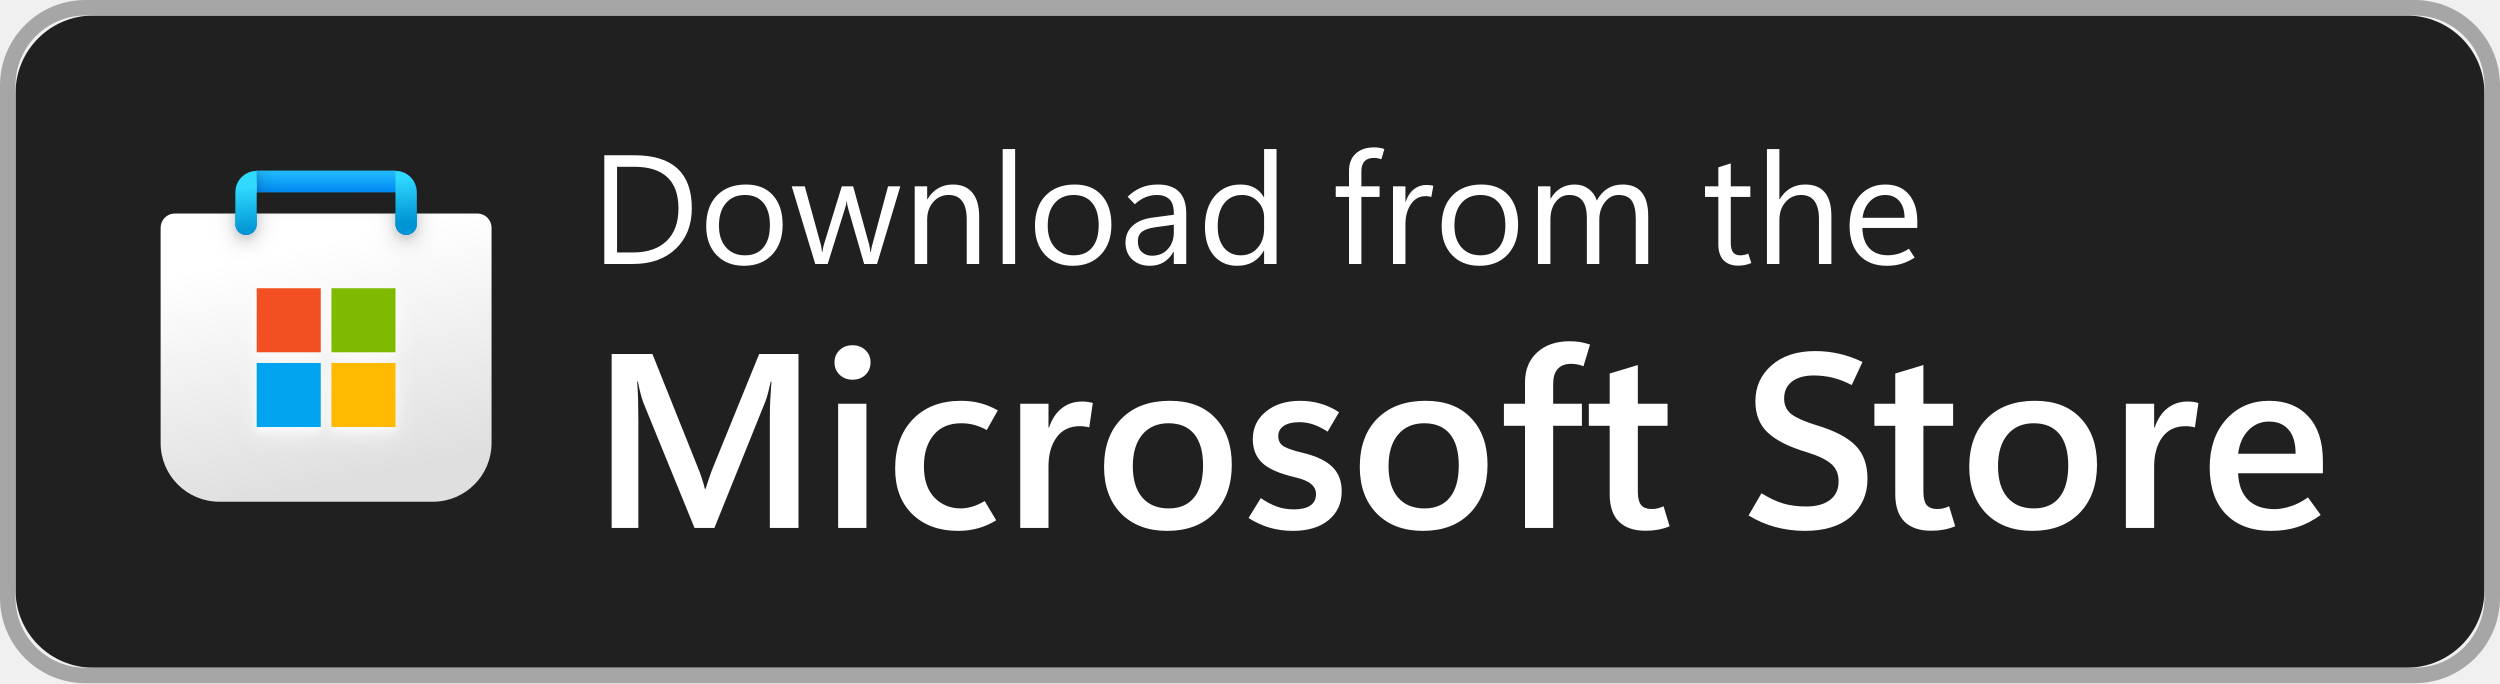
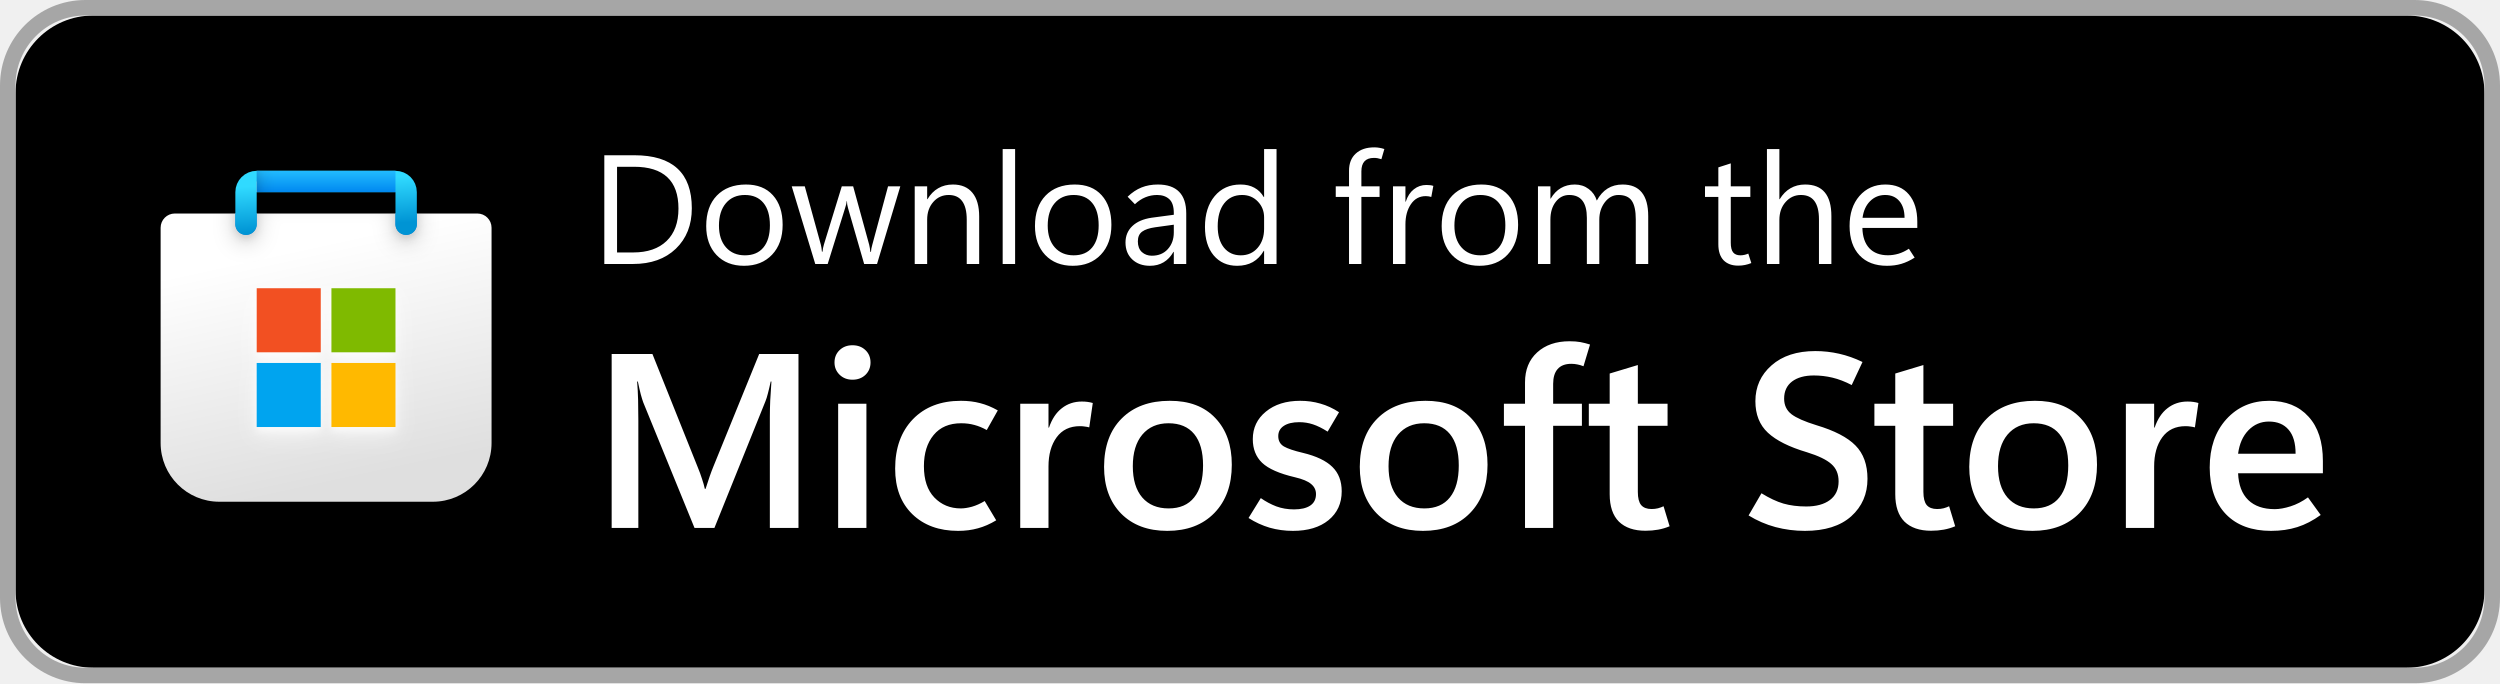
<svg xmlns="http://www.w3.org/2000/svg" width="161" height="44" viewBox="0 0 161 44" fill="none">
-   <rect x="1" y="1" width="159" height="42" rx="5" ry="5" fill="#202020" />
+   <rect x="1" y="1" width="159" height="42" rx="5" ry="5" fill="#000000" />
  <rect x="0.5" y="0.5" width="160" height="43" rx="5" ry="5" stroke="#a6a6a6" />
  <g clip-path="url(#clip0_1049_9370)">
    <g clip-path="url(#clip1_1049_9370)">
      <path d="M10.344 14.667C10.344 14.16 10.754 13.75 11.26 13.75H30.74C31.246 13.75 31.656 14.16 31.656 14.667V28.531C31.656 30.62 29.963 32.312 27.875 32.312H14.125C12.037 32.312 10.344 30.62 10.344 28.531V14.667Z" fill="url(#paint0_linear_1049_9370)" />
      <mask id="mask0_1049_9370" style="mask-type:alpha" maskUnits="userSpaceOnUse" x="10" y="13" width="22" height="20">
        <path d="M10.344 14.667C10.344 14.16 10.754 13.75 11.26 13.75H30.74C31.246 13.75 31.656 14.16 31.656 14.667V28.531C31.656 30.62 29.963 32.312 27.875 32.312H14.125C12.037 32.312 10.344 30.62 10.344 28.531V14.667Z" fill="url(#paint1_linear_1049_9370)" />
      </mask>
      <g mask="url(#mask0_1049_9370)">
        <g filter="url(#filter0_dd_1049_9370)">
          <path d="M15.844 14.438V11.688H26.156V14.438" stroke="url(#paint2_linear_1049_9370)" stroke-width="1.375" stroke-linecap="round" />
        </g>
      </g>
      <g filter="url(#filter1_dd_1049_9370)">
        <path d="M20.657 18.562H16.532V22.688H20.657V18.562Z" fill="#F25022" />
        <path d="M25.469 18.562H21.344V22.688H25.469V18.562Z" fill="#7FBA00" />
        <path d="M25.469 23.375H21.344V27.5H25.469V23.375Z" fill="#FFB900" />
        <path d="M20.656 23.375H16.531V27.5H20.656V23.375Z" fill="#00A4EF" />
      </g>
      <path d="M15.844 14.438V12.375C15.844 11.995 16.152 11.688 16.531 11.688H25.469C25.848 11.688 26.156 11.995 26.156 12.375V14.438" stroke="url(#paint3_linear_1049_9370)" stroke-width="1.375" stroke-linecap="round" />
      <rect x="16.531" y="11" width="8.938" height="1.375" fill="url(#paint4_linear_1049_9370)" />
      <mask id="mask1_1049_9370" style="mask-type:alpha" maskUnits="userSpaceOnUse" x="16" y="11" width="10" height="2">
        <rect x="16.531" y="11" width="8.938" height="1.375" fill="url(#paint5_linear_1049_9370)" />
      </mask>
      <g mask="url(#mask1_1049_9370)">
        <g filter="url(#filter2_dd_1049_9370)">
          <rect x="14.545" y="11.688" width="1.986" height="3.438" fill="#C4C4C4" />
        </g>
      </g>
    </g>
  </g>
  <path d="M38.918 17V9.998H40.852C42.085 9.998 43.01 10.283 43.625 10.852C44.243 11.419 44.553 12.272 44.553 13.411C44.553 14.492 44.209 15.361 43.523 16.019C42.839 16.673 41.922 17 40.773 17H38.918ZM39.738 10.74V16.258H40.783C41.701 16.258 42.416 16.012 42.927 15.521C43.438 15.029 43.693 14.332 43.693 13.431C43.693 12.532 43.454 11.86 42.976 11.414C42.5 10.965 41.786 10.74 40.832 10.74H39.738ZM47.912 17.117C47.173 17.117 46.582 16.884 46.14 16.419C45.7 15.95 45.48 15.33 45.48 14.559C45.48 13.722 45.708 13.068 46.164 12.596C46.62 12.124 47.242 11.886 48.029 11.883C48.775 11.88 49.356 12.109 49.773 12.571C50.192 13.034 50.402 13.67 50.402 14.48C50.402 15.281 50.176 15.921 49.724 16.399C49.274 16.878 48.671 17.117 47.912 17.117ZM47.971 16.443C48.488 16.443 48.885 16.276 49.162 15.94C49.442 15.602 49.582 15.125 49.582 14.51C49.582 13.882 49.442 13.4 49.162 13.065C48.882 12.726 48.485 12.557 47.971 12.557C47.456 12.557 47.05 12.732 46.75 13.084C46.45 13.435 46.301 13.917 46.301 14.529C46.301 15.122 46.452 15.589 46.755 15.931C47.058 16.273 47.463 16.443 47.971 16.443ZM57.98 12L56.481 17H55.651L54.616 13.411C54.59 13.32 54.572 13.243 54.562 13.182C54.556 13.117 54.55 13.042 54.543 12.957H54.523C54.517 13.042 54.505 13.115 54.489 13.177C54.473 13.239 54.45 13.317 54.421 13.411L53.303 17H52.502L50.988 12H51.828L52.863 15.76C52.88 15.815 52.893 15.88 52.902 15.955C52.915 16.03 52.925 16.115 52.932 16.209H52.971C52.977 16.137 52.987 16.064 53 15.989C53.013 15.911 53.033 15.831 53.059 15.75L54.211 12H54.943L55.978 15.77C55.995 15.831 56.008 15.9 56.018 15.975C56.031 16.046 56.042 16.128 56.052 16.219H56.091C56.094 16.154 56.102 16.084 56.115 16.009C56.132 15.934 56.151 15.854 56.174 15.77L57.19 12H57.98ZM63.059 17H62.258V14.148C62.258 13.618 62.16 13.221 61.965 12.957C61.773 12.69 61.483 12.557 61.096 12.557C60.695 12.557 60.363 12.708 60.1 13.011C59.839 13.31 59.709 13.69 59.709 14.148V17H58.908V12H59.709V12.83H59.728C59.917 12.514 60.148 12.278 60.422 12.122C60.695 11.963 61.011 11.883 61.369 11.883C61.916 11.883 62.334 12.06 62.624 12.415C62.914 12.767 63.059 13.276 63.059 13.943V17ZM64.572 17V9.598H65.373V17H64.572ZM69.084 17.117C68.345 17.117 67.754 16.884 67.311 16.419C66.872 15.95 66.652 15.33 66.652 14.559C66.652 13.722 66.88 13.068 67.336 12.596C67.792 12.124 68.413 11.886 69.201 11.883C69.947 11.88 70.528 12.109 70.944 12.571C71.364 13.034 71.574 13.67 71.574 14.48C71.574 15.281 71.348 15.921 70.895 16.399C70.446 16.878 69.842 17.117 69.084 17.117ZM69.143 16.443C69.66 16.443 70.057 16.276 70.334 15.94C70.614 15.602 70.754 15.125 70.754 14.51C70.754 13.882 70.614 13.4 70.334 13.065C70.054 12.726 69.657 12.557 69.143 12.557C68.628 12.557 68.221 12.732 67.922 13.084C67.622 13.435 67.473 13.917 67.473 14.529C67.473 15.122 67.624 15.589 67.927 15.931C68.23 16.273 68.635 16.443 69.143 16.443ZM76.394 17H75.593V16.219H75.573C75.401 16.518 75.188 16.743 74.934 16.893C74.683 17.042 74.39 17.117 74.055 17.117C73.586 17.117 73.207 16.98 72.917 16.707C72.627 16.434 72.482 16.071 72.482 15.618C72.482 15.192 72.629 14.838 72.922 14.559C73.215 14.279 73.63 14.1 74.167 14.021L75.593 13.831V13.719C75.593 13.299 75.495 13.001 75.3 12.825C75.105 12.646 74.844 12.557 74.519 12.557C74.258 12.557 74.007 12.605 73.767 12.703C73.526 12.801 73.299 12.95 73.088 13.152L72.619 12.669C72.899 12.399 73.197 12.2 73.513 12.073C73.829 11.946 74.18 11.883 74.567 11.883C75.173 11.883 75.629 12.039 75.935 12.352C76.241 12.661 76.394 13.126 76.394 13.748V17ZM75.593 14.969V14.471L74.387 14.637C74.019 14.689 73.742 14.782 73.557 14.915C73.371 15.049 73.278 15.258 73.278 15.545C73.278 15.844 73.365 16.074 73.537 16.233C73.713 16.39 73.926 16.468 74.177 16.468C74.61 16.468 74.953 16.326 75.207 16.043C75.464 15.76 75.593 15.402 75.593 14.969ZM81.389 16.15C81.203 16.473 80.967 16.715 80.681 16.878C80.397 17.037 80.061 17.117 79.67 17.117C79.042 17.117 78.539 16.894 78.161 16.448C77.787 15.999 77.6 15.389 77.6 14.617C77.6 13.79 77.808 13.128 78.225 12.63C78.641 12.132 79.196 11.883 79.89 11.883C80.235 11.883 80.531 11.951 80.778 12.088C81.029 12.221 81.232 12.423 81.389 12.693H81.408V9.598H82.209V17H81.408V16.15H81.389ZM78.42 14.578C78.42 15.154 78.553 15.61 78.82 15.945C79.091 16.277 79.452 16.443 79.904 16.443C80.353 16.443 80.716 16.282 80.993 15.96C81.27 15.638 81.408 15.231 81.408 14.739V14.002C81.408 13.598 81.273 13.257 81.003 12.977C80.736 12.697 80.399 12.557 79.992 12.557C79.504 12.557 79.12 12.736 78.84 13.094C78.56 13.452 78.42 13.947 78.42 14.578ZM88.962 10.252C88.871 10.223 88.788 10.201 88.713 10.188C88.641 10.175 88.565 10.169 88.483 10.169C88.21 10.169 88.007 10.242 87.873 10.389C87.74 10.535 87.673 10.75 87.673 11.033V12H88.845V12.684H87.673V17H86.877V12.684H86.022V12H86.877V10.994C86.877 10.522 87.022 10.154 87.311 9.891C87.601 9.624 87.998 9.49 88.503 9.49C88.627 9.49 88.739 9.5 88.84 9.52C88.941 9.536 89.045 9.562 89.152 9.598L88.962 10.252ZM92.175 12.684C92.113 12.664 92.058 12.651 92.009 12.645C91.96 12.635 91.898 12.63 91.823 12.63C91.416 12.63 91.096 12.804 90.861 13.152C90.627 13.497 90.51 13.93 90.51 14.451V17H89.709V12H90.51V12.991H90.529C90.643 12.64 90.817 12.373 91.052 12.19C91.286 12.005 91.556 11.912 91.862 11.912C91.963 11.912 92.048 11.917 92.116 11.927C92.188 11.937 92.251 11.951 92.307 11.971L92.175 12.684ZM95.275 17.117C94.537 17.117 93.946 16.884 93.503 16.419C93.064 15.95 92.844 15.33 92.844 14.559C92.844 13.722 93.072 13.068 93.527 12.596C93.983 12.124 94.605 11.886 95.393 11.883C96.138 11.88 96.719 12.109 97.136 12.571C97.556 13.034 97.766 13.67 97.766 14.48C97.766 15.281 97.539 15.921 97.087 16.399C96.638 16.878 96.034 17.117 95.275 17.117ZM95.334 16.443C95.852 16.443 96.249 16.276 96.525 15.94C96.805 15.602 96.945 15.125 96.945 14.51C96.945 13.882 96.805 13.4 96.525 13.065C96.245 12.726 95.848 12.557 95.334 12.557C94.82 12.557 94.413 12.732 94.113 13.084C93.814 13.435 93.664 13.917 93.664 14.529C93.664 15.122 93.815 15.589 94.118 15.931C94.421 16.273 94.826 16.443 95.334 16.443ZM106.145 17H105.344V14.129C105.344 13.575 105.257 13.175 105.085 12.928C104.916 12.68 104.629 12.557 104.226 12.557C103.884 12.557 103.592 12.713 103.352 13.025C103.114 13.338 102.995 13.712 102.995 14.148V17H102.194V14.031C102.194 13.54 102.1 13.172 101.911 12.928C101.722 12.68 101.438 12.557 101.057 12.557C100.705 12.557 100.415 12.705 100.188 13.001C99.96 13.294 99.846 13.676 99.846 14.148V17H99.045V12H99.846V12.791H99.865C100.044 12.488 100.262 12.262 100.52 12.112C100.78 11.959 101.079 11.883 101.418 11.883C101.76 11.883 102.058 11.979 102.312 12.171C102.565 12.36 102.74 12.609 102.834 12.918C103.02 12.573 103.251 12.314 103.527 12.142C103.804 11.969 104.126 11.883 104.494 11.883C105.044 11.883 105.456 12.052 105.729 12.391C106.006 12.729 106.145 13.239 106.145 13.919V17ZM112.785 16.941C112.648 16.997 112.513 17.037 112.38 17.064C112.25 17.093 112.102 17.107 111.936 17.107C111.538 17.107 111.226 16.992 110.998 16.761C110.773 16.526 110.661 16.181 110.661 15.726V12.684H109.802V12H110.661V10.779L111.462 10.521V12H112.722V12.684H111.462V15.633C111.462 15.919 111.512 16.126 111.613 16.253C111.717 16.38 111.872 16.443 112.077 16.443C112.175 16.443 112.269 16.432 112.36 16.409C112.451 16.386 112.528 16.36 112.59 16.331L112.785 16.941ZM117.941 17H117.141V14.119C117.141 13.598 117.043 13.208 116.848 12.947C116.656 12.687 116.366 12.557 115.979 12.557C115.588 12.557 115.259 12.708 114.992 13.011C114.725 13.31 114.592 13.696 114.592 14.168V17H113.791V9.598H114.592V12.83H114.611C114.803 12.514 115.036 12.278 115.31 12.122C115.583 11.963 115.897 11.883 116.252 11.883C116.815 11.883 117.237 12.052 117.517 12.391C117.8 12.729 117.941 13.239 117.941 13.919V17ZM123.474 14.681H119.938C119.951 15.244 120.1 15.678 120.383 15.984C120.669 16.287 121.07 16.439 121.584 16.439C121.809 16.439 122.033 16.406 122.258 16.341C122.486 16.273 122.71 16.165 122.932 16.019L123.303 16.59C123.02 16.772 122.736 16.906 122.453 16.99C122.17 17.075 121.859 17.117 121.521 17.117C120.765 17.117 120.176 16.893 119.753 16.443C119.33 15.994 119.117 15.367 119.113 14.563C119.11 13.759 119.322 13.112 119.748 12.62C120.178 12.129 120.734 11.883 121.418 11.883C122.069 11.883 122.574 12.096 122.932 12.523C123.293 12.946 123.474 13.533 123.474 14.285V14.681ZM122.653 14.026C122.65 13.564 122.538 13.204 122.316 12.947C122.095 12.687 121.791 12.557 121.403 12.557C121.022 12.557 120.699 12.69 120.432 12.957C120.168 13.221 120.007 13.577 119.948 14.026H122.653Z" fill="white" />
  <path d="M51.422 34H49.578V26.852C49.578 26.529 49.586 26.177 49.602 25.797C49.622 25.412 49.648 25.003 49.68 24.57H49.633C49.57 24.867 49.51 25.122 49.453 25.336C49.401 25.544 49.349 25.711 49.297 25.836L46.008 34H44.727L41.422 25.906C41.38 25.792 41.328 25.622 41.266 25.398C41.208 25.174 41.146 24.898 41.078 24.57H41.031C41.062 24.945 41.083 25.344 41.094 25.766C41.104 26.182 41.109 26.622 41.109 27.086V34H39.391V22.797H42.016L44.93 30.078C45.044 30.354 45.138 30.609 45.211 30.844C45.289 31.073 45.349 31.287 45.391 31.484H45.438C45.531 31.188 45.62 30.919 45.703 30.68C45.786 30.44 45.865 30.232 45.938 30.055L48.891 22.797H51.422V34ZM54.898 24.453C54.565 24.453 54.289 24.346 54.07 24.133C53.852 23.919 53.742 23.656 53.742 23.344C53.742 23.021 53.852 22.755 54.07 22.547C54.289 22.338 54.565 22.234 54.898 22.234C55.237 22.234 55.516 22.338 55.734 22.547C55.953 22.755 56.062 23.021 56.062 23.344C56.062 23.662 55.953 23.927 55.734 24.141C55.516 24.349 55.237 24.453 54.898 24.453ZM55.797 34H53.977V26H55.797V34ZM64.156 33.508C63.76 33.747 63.367 33.919 62.977 34.023C62.586 34.133 62.161 34.188 61.703 34.188C60.474 34.188 59.49 33.828 58.75 33.109C58.016 32.391 57.648 31.414 57.648 30.18C57.648 28.852 58.029 27.792 58.789 27C59.555 26.208 60.586 25.812 61.883 25.812C62.336 25.812 62.747 25.862 63.117 25.961C63.492 26.055 63.872 26.211 64.258 26.43L63.547 27.695C63.276 27.544 63.01 27.435 62.75 27.367C62.49 27.294 62.206 27.258 61.898 27.258C61.133 27.258 60.542 27.51 60.125 28.016C59.708 28.521 59.5 29.19 59.5 30.023C59.5 30.898 59.724 31.57 60.172 32.039C60.625 32.508 61.193 32.742 61.875 32.742C62.083 32.742 62.323 32.706 62.594 32.633C62.865 32.555 63.138 32.432 63.414 32.266L64.156 33.508ZM70.148 27.523C70.049 27.497 69.953 27.479 69.859 27.469C69.771 27.453 69.667 27.445 69.547 27.445C68.896 27.445 68.396 27.685 68.047 28.164C67.698 28.643 67.523 29.268 67.523 30.039V34H65.703V26H67.523V27.539H67.555C67.742 26.987 68.018 26.57 68.383 26.289C68.747 26.003 69.177 25.859 69.672 25.859C69.812 25.859 69.938 25.867 70.047 25.883C70.162 25.898 70.271 25.922 70.375 25.953L70.148 27.523ZM75.172 34.188C73.922 34.188 72.93 33.815 72.195 33.07C71.466 32.32 71.102 31.318 71.102 30.062C71.107 28.734 71.487 27.695 72.242 26.945C72.997 26.19 74.026 25.812 75.328 25.812C76.583 25.807 77.562 26.177 78.266 26.922C78.974 27.662 79.328 28.664 79.328 29.93C79.328 31.232 78.953 32.268 78.203 33.039C77.458 33.805 76.448 34.188 75.172 34.188ZM75.258 32.742C75.982 32.742 76.531 32.505 76.906 32.031C77.287 31.557 77.477 30.872 77.477 29.977C77.477 29.091 77.287 28.417 76.906 27.953C76.526 27.49 75.974 27.258 75.25 27.258C74.537 27.258 73.974 27.503 73.562 27.992C73.156 28.482 72.953 29.159 72.953 30.023C72.953 30.893 73.156 31.565 73.562 32.039C73.969 32.508 74.534 32.742 75.258 32.742ZM80.406 33.359L81.195 32.078C81.508 32.297 81.838 32.474 82.188 32.609C82.542 32.74 82.924 32.805 83.336 32.805C83.784 32.805 84.13 32.724 84.375 32.562C84.625 32.396 84.75 32.148 84.75 31.82C84.75 31.56 84.646 31.344 84.438 31.172C84.234 30.995 83.885 30.849 83.391 30.734C82.391 30.5 81.688 30.19 81.281 29.805C80.88 29.419 80.68 28.912 80.68 28.281C80.68 27.557 80.961 26.966 81.523 26.508C82.086 26.044 82.823 25.812 83.734 25.812C84.188 25.812 84.62 25.872 85.031 25.992C85.443 26.107 85.844 26.292 86.234 26.547L85.5 27.797C85.156 27.578 84.841 27.422 84.555 27.328C84.268 27.234 83.974 27.188 83.672 27.188C83.245 27.188 82.912 27.268 82.672 27.43C82.438 27.586 82.32 27.805 82.32 28.086C82.32 28.383 82.44 28.604 82.68 28.75C82.924 28.891 83.333 29.029 83.906 29.164C84.771 29.372 85.404 29.674 85.805 30.07C86.206 30.461 86.406 30.984 86.406 31.641C86.406 32.417 86.122 33.036 85.555 33.5C84.992 33.958 84.229 34.188 83.266 34.188C82.745 34.188 82.245 34.12 81.766 33.984C81.292 33.844 80.838 33.635 80.406 33.359ZM91.641 34.188C90.391 34.188 89.398 33.815 88.664 33.07C87.935 32.32 87.57 31.318 87.57 30.062C87.576 28.734 87.956 27.695 88.711 26.945C89.466 26.19 90.495 25.812 91.797 25.812C93.052 25.807 94.031 26.177 94.734 26.922C95.443 27.662 95.797 28.664 95.797 29.93C95.797 31.232 95.422 32.268 94.672 33.039C93.927 33.805 92.917 34.188 91.641 34.188ZM91.727 32.742C92.451 32.742 93 32.505 93.375 32.031C93.755 31.557 93.945 30.872 93.945 29.977C93.945 29.091 93.755 28.417 93.375 27.953C92.995 27.49 92.443 27.258 91.719 27.258C91.005 27.258 90.443 27.503 90.031 27.992C89.625 28.482 89.422 29.159 89.422 30.023C89.422 30.893 89.625 31.565 90.031 32.039C90.438 32.508 91.003 32.742 91.727 32.742ZM101.977 23.586C101.831 23.529 101.698 23.49 101.578 23.469C101.458 23.443 101.328 23.43 101.188 23.43C100.802 23.43 100.51 23.542 100.312 23.766C100.12 23.984 100.023 24.302 100.023 24.719V26H101.875V27.422H100.023V34H98.211V27.422H96.852V26H98.211V24.625C98.211 23.812 98.471 23.169 98.992 22.695C99.518 22.216 100.214 21.977 101.078 21.977C101.349 21.977 101.583 21.995 101.781 22.031C101.979 22.068 102.185 22.12 102.398 22.188L101.977 23.586ZM107.523 33.891C107.289 33.99 107.044 34.062 106.789 34.109C106.534 34.156 106.26 34.18 105.969 34.18C105.229 34.18 104.659 33.984 104.258 33.594C103.862 33.198 103.664 32.609 103.664 31.828V27.422H102.32V26H103.664V24.055L105.477 23.508V26H107.391V27.422H105.477V31.68C105.477 32.07 105.547 32.352 105.688 32.523C105.833 32.695 106.057 32.781 106.359 32.781C106.505 32.781 106.643 32.766 106.773 32.734C106.909 32.698 107.029 32.654 107.133 32.602L107.523 33.891ZM112.609 33.195L113.438 31.766C113.943 32.078 114.414 32.3 114.852 32.43C115.289 32.555 115.779 32.617 116.32 32.617C116.966 32.617 117.474 32.479 117.844 32.203C118.219 31.922 118.406 31.521 118.406 31C118.406 30.526 118.25 30.154 117.938 29.883C117.63 29.607 117.107 29.354 116.367 29.125C115.227 28.787 114.388 28.367 113.852 27.867C113.315 27.367 113.047 26.69 113.047 25.836C113.047 24.909 113.393 24.141 114.086 23.531C114.779 22.917 115.719 22.609 116.906 22.609C117.427 22.609 117.94 22.667 118.445 22.781C118.951 22.896 119.451 23.073 119.945 23.312L119.25 24.797C118.818 24.573 118.404 24.414 118.008 24.32C117.617 24.227 117.219 24.18 116.812 24.18C116.219 24.18 115.75 24.31 115.406 24.57C115.068 24.831 114.898 25.198 114.898 25.672C114.898 26.094 115.055 26.427 115.367 26.672C115.68 26.912 116.216 27.148 116.977 27.383C118.143 27.732 118.982 28.167 119.492 28.688C120.008 29.208 120.266 29.924 120.266 30.836C120.266 31.815 119.917 32.62 119.219 33.25C118.521 33.875 117.526 34.188 116.234 34.188C115.589 34.188 114.958 34.107 114.344 33.945C113.729 33.779 113.151 33.529 112.609 33.195ZM125.914 33.891C125.68 33.99 125.435 34.062 125.18 34.109C124.924 34.156 124.651 34.18 124.359 34.18C123.62 34.18 123.049 33.984 122.648 33.594C122.253 33.198 122.055 32.609 122.055 31.828V27.422H120.711V26H122.055V24.055L123.867 23.508V26H125.781V27.422H123.867V31.68C123.867 32.07 123.938 32.352 124.078 32.523C124.224 32.695 124.448 32.781 124.75 32.781C124.896 32.781 125.034 32.766 125.164 32.734C125.299 32.698 125.419 32.654 125.523 32.602L125.914 33.891ZM130.891 34.188C129.641 34.188 128.648 33.815 127.914 33.07C127.185 32.32 126.82 31.318 126.82 30.062C126.826 28.734 127.206 27.695 127.961 26.945C128.716 26.19 129.745 25.812 131.047 25.812C132.302 25.807 133.281 26.177 133.984 26.922C134.693 27.662 135.047 28.664 135.047 29.93C135.047 31.232 134.672 32.268 133.922 33.039C133.177 33.805 132.167 34.188 130.891 34.188ZM130.977 32.742C131.701 32.742 132.25 32.505 132.625 32.031C133.005 31.557 133.195 30.872 133.195 29.977C133.195 29.091 133.005 28.417 132.625 27.953C132.245 27.49 131.693 27.258 130.969 27.258C130.255 27.258 129.693 27.503 129.281 27.992C128.875 28.482 128.672 29.159 128.672 30.023C128.672 30.893 128.875 31.565 129.281 32.039C129.688 32.508 130.253 32.742 130.977 32.742ZM141.352 27.523C141.253 27.497 141.156 27.479 141.062 27.469C140.974 27.453 140.87 27.445 140.75 27.445C140.099 27.445 139.599 27.685 139.25 28.164C138.901 28.643 138.727 29.268 138.727 30.039V34H136.906V26H138.727V27.539H138.758C138.945 26.987 139.221 26.57 139.586 26.289C139.951 26.003 140.38 25.859 140.875 25.859C141.016 25.859 141.141 25.867 141.25 25.883C141.365 25.898 141.474 25.922 141.578 25.953L141.352 27.523ZM149.594 30.477H144.133C144.164 31.232 144.383 31.807 144.789 32.203C145.195 32.594 145.763 32.789 146.492 32.789C146.789 32.789 147.128 32.729 147.508 32.609C147.888 32.49 148.263 32.297 148.633 32.031L149.453 33.164C148.958 33.523 148.456 33.784 147.945 33.945C147.435 34.107 146.872 34.188 146.258 34.188C145.013 34.188 144.044 33.831 143.352 33.117C142.659 32.398 142.31 31.396 142.305 30.109C142.305 28.828 142.661 27.792 143.375 27C144.094 26.208 145.013 25.812 146.133 25.812C147.206 25.812 148.049 26.151 148.664 26.828C149.284 27.5 149.594 28.453 149.594 29.688V30.477ZM147.836 29.219C147.836 28.531 147.685 28.016 147.383 27.672C147.086 27.323 146.664 27.148 146.117 27.148C145.602 27.148 145.161 27.336 144.797 27.711C144.438 28.081 144.216 28.583 144.133 29.219H147.836Z" fill="white" />
  <defs>
    <filter id="filter0_dd_1049_9370" x="13.781" y="10.083" width="14.438" height="6.875" filterUnits="userSpaceOnUse" color-interpolation-filters="sRGB">
      <feFlood flood-opacity="0" result="BackgroundImageFix" />
      <feColorMatrix in="SourceAlpha" type="matrix" values="0 0 0 0 0 0 0 0 0 0 0 0 0 0 0 0 0 0 127 0" result="hardAlpha" />
      <feOffset dy="0.229" />
      <feGaussianBlur stdDeviation="0.229" />
      <feColorMatrix type="matrix" values="0 0 0 0 0 0 0 0 0 0 0 0 0 0 0 0 0 0 0.1 0" />
      <feBlend mode="normal" in2="BackgroundImageFix" result="effect1_dropShadow_1049_9370" />
      <feColorMatrix in="SourceAlpha" type="matrix" values="0 0 0 0 0 0 0 0 0 0 0 0 0 0 0 0 0 0 127 0" result="hardAlpha" />
      <feOffset dy="0.458" />
      <feGaussianBlur stdDeviation="0.688" />
      <feColorMatrix type="matrix" values="0 0 0 0 0 0 0 0 0 0 0 0 0 0 0 0 0 0 0.2 0" />
      <feBlend mode="normal" in2="effect1_dropShadow_1049_9370" result="effect2_dropShadow_1049_9370" />
      <feBlend mode="normal" in="SourceGraphic" in2="effect2_dropShadow_1049_9370" result="shape" />
    </filter>
    <filter id="filter1_dd_1049_9370" x="15.156" y="17.646" width="11.688" height="11.688" filterUnits="userSpaceOnUse" color-interpolation-filters="sRGB">
      <feFlood flood-opacity="0" result="BackgroundImageFix" />
      <feColorMatrix in="SourceAlpha" type="matrix" values="0 0 0 0 0 0 0 0 0 0 0 0 0 0 0 0 0 0 127 0" result="hardAlpha" />
      <feOffset dy="0.229" />
      <feGaussianBlur stdDeviation="0.229" />
      <feColorMatrix type="matrix" values="0 0 0 0 1 0 0 0 0 1 0 0 0 0 1 0 0 0 0.6 0" />
      <feBlend mode="normal" in2="BackgroundImageFix" result="effect1_dropShadow_1049_9370" />
      <feColorMatrix in="SourceAlpha" type="matrix" values="0 0 0 0 0 0 0 0 0 0 0 0 0 0 0 0 0 0 127 0" result="hardAlpha" />
      <feOffset dy="0.458" />
      <feGaussianBlur stdDeviation="0.688" />
      <feColorMatrix type="matrix" values="0 0 0 0 1 0 0 0 0 1 0 0 0 0 1 0 0 0 0.6 0" />
      <feBlend mode="normal" in2="effect1_dropShadow_1049_9370" result="effect2_dropShadow_1049_9370" />
      <feBlend mode="normal" in="SourceGraphic" in2="effect2_dropShadow_1049_9370" result="shape" />
    </filter>
    <filter id="filter2_dd_1049_9370" x="13.17" y="9.396" width="15.659" height="6.188" filterUnits="userSpaceOnUse" color-interpolation-filters="sRGB">
      <feFlood flood-opacity="0" result="BackgroundImageFix" />
      <feColorMatrix in="SourceAlpha" type="matrix" values="0 0 0 0 0 0 0 0 0 0 0 0 0 0 0 0 0 0 127 0" result="hardAlpha" />
      <feOffset dy="-0.917" />
      <feGaussianBlur stdDeviation="0.229" />
      <feColorMatrix type="matrix" values="0 0 0 0 0 0 0 0 0 0 0 0 0 0 0 0 0 0 0.1 0" />
      <feBlend mode="normal" in2="BackgroundImageFix" result="effect1_dropShadow_1049_9370" />
      <feColorMatrix in="SourceAlpha" type="matrix" values="0 0 0 0 0 0 0 0 0 0 0 0 0 0 0 0 0 0 127 0" result="hardAlpha" />
      <feOffset dy="-0.917" />
      <feGaussianBlur stdDeviation="0.688" />
      <feColorMatrix type="matrix" values="0 0 0 0 0 0 0 0 0 0 0 0 0 0 0 0 0 0 0.2 0" />
      <feBlend mode="normal" in2="effect1_dropShadow_1049_9370" result="effect2_dropShadow_1049_9370" />
      <feBlend mode="normal" in="SourceGraphic" in2="effect2_dropShadow_1049_9370" result="shape" />
    </filter>
    <linearGradient id="paint0_linear_1049_9370" x1="15.188" y1="11.008" x2="19.66" y2="31.549" gradientUnits="userSpaceOnUse">
      <stop offset="0.271" stop-color="white" />
      <stop offset="1" stop-color="#DFDFDF" />
    </linearGradient>
    <linearGradient id="paint1_linear_1049_9370" x1="21" y1="13.75" x2="25.096" y2="32.954" gradientUnits="userSpaceOnUse">
      <stop stop-color="#0078D4" />
      <stop offset="1" stop-color="#114A8B" />
    </linearGradient>
    <linearGradient id="paint2_linear_1049_9370" x1="21" y1="11.688" x2="21.193" y2="14.649" gradientUnits="userSpaceOnUse">
      <stop stop-color="#28AFEA" />
      <stop offset="1" stop-color="#0078D4" />
    </linearGradient>
    <linearGradient id="paint3_linear_1049_9370" x1="21" y1="11.688" x2="21.193" y2="14.649" gradientUnits="userSpaceOnUse">
      <stop stop-color="#30DAFF" />
      <stop offset="1" stop-color="#0094D4" />
    </linearGradient>
    <linearGradient id="paint4_linear_1049_9370" x1="20.503" y1="11" x2="20.503" y2="12.375" gradientUnits="userSpaceOnUse">
      <stop stop-color="#22BCFF" />
      <stop offset="1" stop-color="#0088F0" />
    </linearGradient>
    <linearGradient id="paint5_linear_1049_9370" x1="20.503" y1="11" x2="20.503" y2="12.375" gradientUnits="userSpaceOnUse">
      <stop stop-color="#28AFEA" />
      <stop offset="1" stop-color="#3CCBF4" />
    </linearGradient>
    <clipPath id="clip0_1049_9370">
      <rect width="22" height="22" fill="white" transform="translate(10 11)" />
    </clipPath>
    <clipPath id="clip1_1049_9370">
      <rect width="22" height="22" fill="white" transform="translate(10 11)" />
    </clipPath>
  </defs>
</svg>
